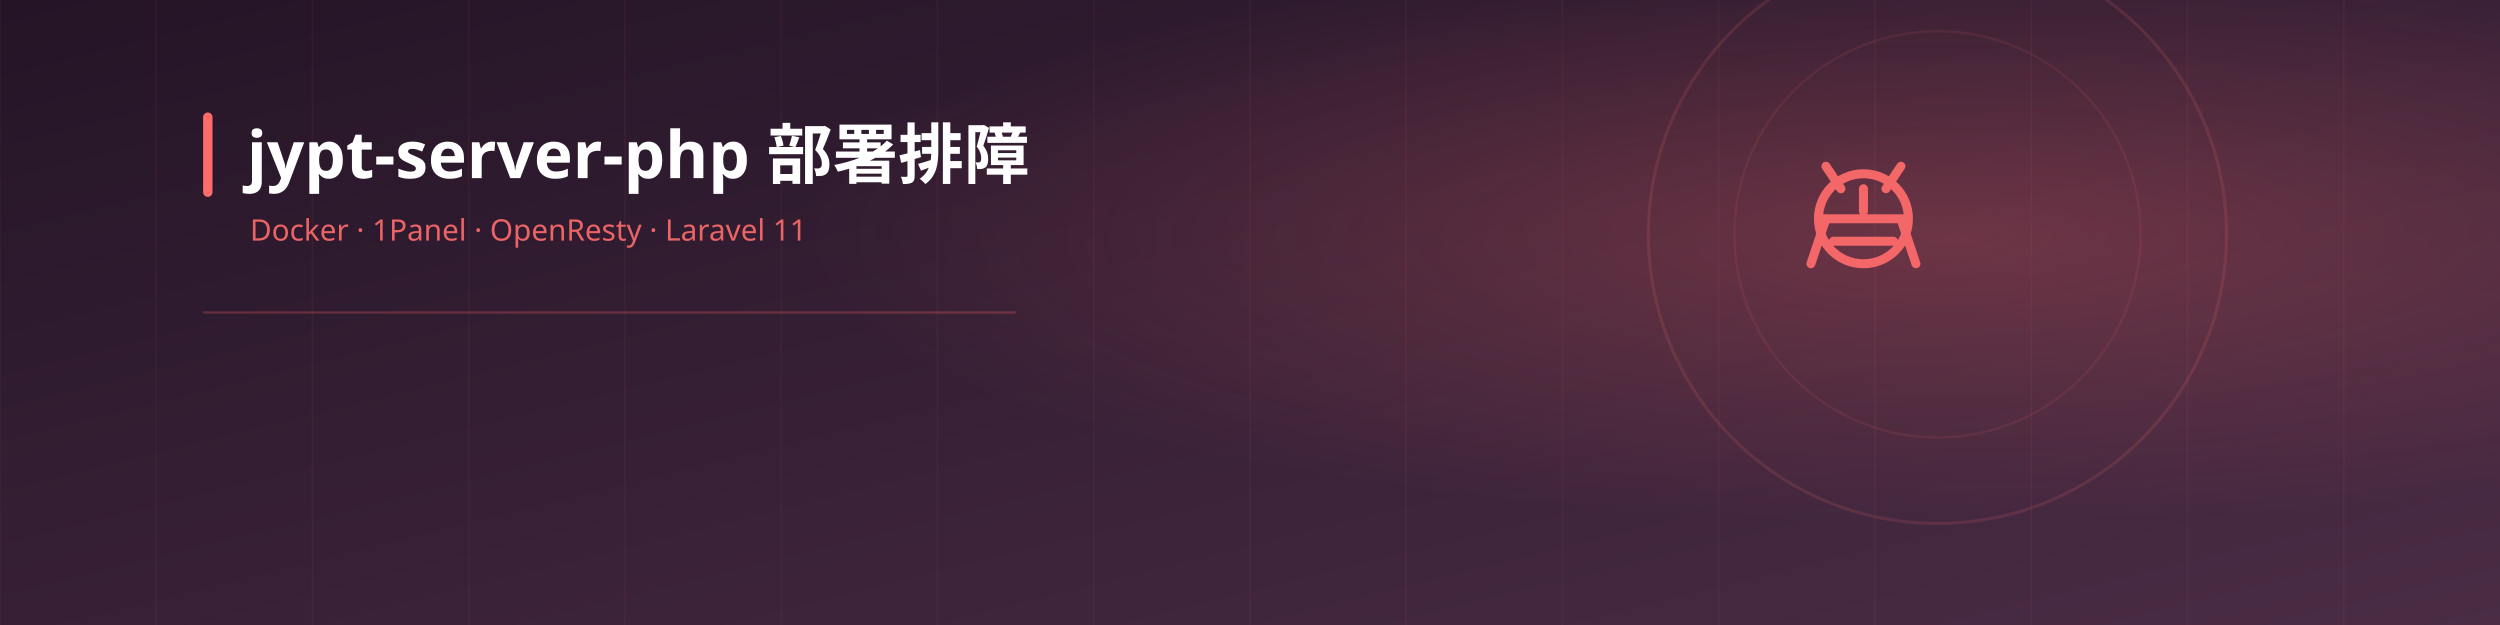
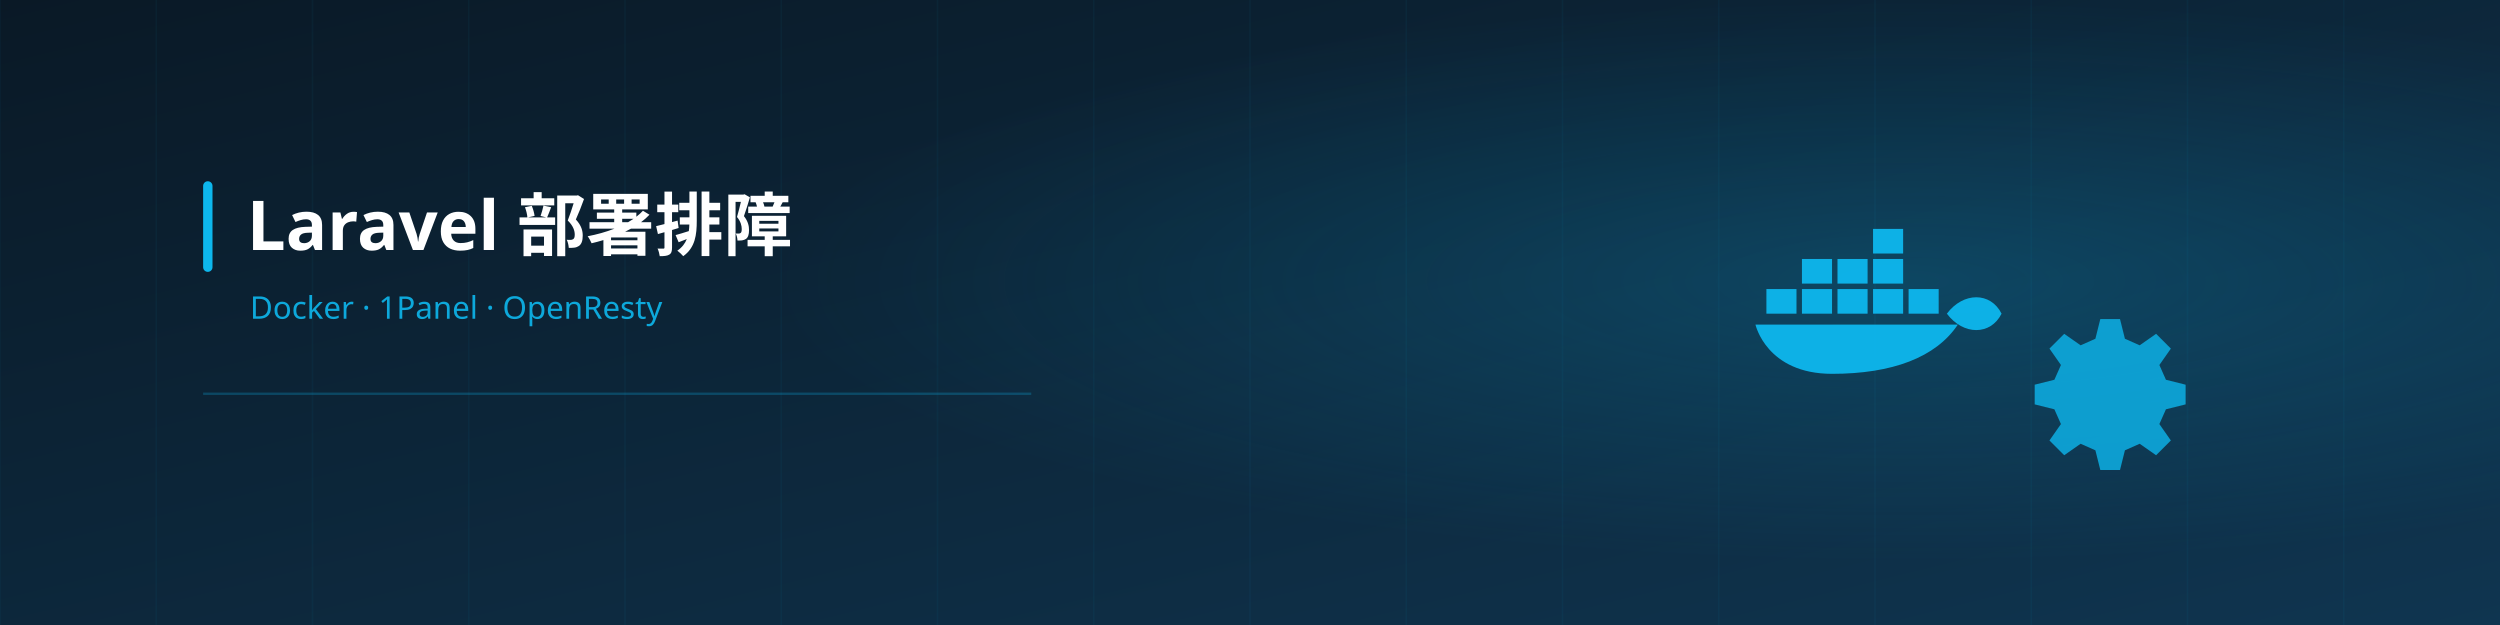
<svg xmlns="http://www.w3.org/2000/svg" width="1600" height="400" viewBox="0 0 1600 400" font-family="Microsoft YaHei, PingFang SC, sans-serif">
  <defs>
    <linearGradient id="bg" x1="0" y1="0" x2="1" y2="1">
-       <stop offset="0%" stop-color="#241426" />
-       <stop offset="100%" stop-color="#4a2c45" />
+       <stop offset="0%" stop-color="#0a1926" />
+       <stop offset="100%" stop-color="#0f3550" />
    </linearGradient>
-     <radialGradient id="glow" cx="78%" cy="38%" r="46%">
-       <stop offset="0%" stop-color="#ff6b6b" stop-opacity="0.26" />
-       <stop offset="100%" stop-color="#ff6b6b" stop-opacity="0" />
+     <radialGradient id="glow" cx="76%" cy="45%" r="45%">
+       <stop offset="0%" stop-color="#0db7ed" stop-opacity="0.20" />
+       <stop offset="100%" stop-color="#0db7ed" stop-opacity="0" />
    </radialGradient>
  </defs>
  <rect width="1600" height="400" fill="url(#bg)" />
  <rect width="1600" height="400" fill="url(#glow)" />
-   <g stroke="#ff6b6b" stroke-opacity="0.06" stroke-width="1">
+   <g stroke="#0db7ed" stroke-opacity="0.045" stroke-width="1">
    <line x1="0" y1="0" x2="0" y2="400" />
    <line x1="100" y1="0" x2="100" y2="400" />
    <line x1="200" y1="0" x2="200" y2="400" />
    <line x1="300" y1="0" x2="300" y2="400" />
    <line x1="400" y1="0" x2="400" y2="400" />
    <line x1="500" y1="0" x2="500" y2="400" />
    <line x1="600" y1="0" x2="600" y2="400" />
    <line x1="700" y1="0" x2="700" y2="400" />
    <line x1="800" y1="0" x2="800" y2="400" />
    <line x1="900" y1="0" x2="900" y2="400" />
    <line x1="1000" y1="0" x2="1000" y2="400" />
    <line x1="1100" y1="0" x2="1100" y2="400" />
    <line x1="1200" y1="0" x2="1200" y2="400" />
    <line x1="1300" y1="0" x2="1300" y2="400" />
    <line x1="1400" y1="0" x2="1400" y2="400" />
    <line x1="1500" y1="0" x2="1500" y2="400" />
  </g>
-   <circle cx="1240" cy="150" r="185" fill="none" stroke="#ff6b6b" stroke-opacity="0.14" stroke-width="2" />
-   <circle cx="1240" cy="150" r="130" fill="none" stroke="#ff6b6b" stroke-opacity="0.10" stroke-width="1.5" />
-   <g transform="translate(1135, 92) scale(2.4)" fill="none" stroke="#ff6b6b" stroke-width="2.4" stroke-linecap="round" stroke-linejoin="round" opacity="0.92">
-     <path d="M24 12 V18 M12 20 H36 M14 20 L10 32 M34 20 L38 32 M18 12 L14 6 M30 12 L34 6 M12 20 A12 12 0 0 0 36 20 A12 12 0 0 0 12 20 M16 26 H32" />
+   <g transform="translate(1120.00,130.75) scale(1.75)" opacity="0.95">
+     <g fill="#0db7ed">
+       <path d="M2 44 C2 44 6 62 30 62 C52 62 68 56 76 44 Z" />
+       <path d="M72 40 C78 32 88 32 92 40 C88 48 78 48 72 40 Z" />
+       <path d="M6 40 h11 v-9 h-11 z" />
+       <path d="M19 40 h11 v-9 h-11 z" />
+       <path d="M32 40 h11 v-9 h-11 z" />
+       <path d="M45 40 h11 v-9 h-11 z" />
+       <path d="M58 40 h11 v-9 h-11 z" />
+       <path d="M19 29 h11 v-9 h-11 z" />
+       <path d="M32 29 h11 v-9 h-11 z" />
+       <path d="M45 29 h11 v-9 h-11 z" />
+       <path d="M45 18 h11 v-9 h-11 z" />
+     </g>
  </g>
-   <rect x="130" y="72" width="6" height="54" fill="#ff6b6b" rx="3" />
-   <text x="158" y="114" font-size="42" font-weight="bold" fill="#ffffff">jypt-server-php 部署排障</text>
-   <text x="160" y="154" font-size="19" fill="#ff6b6b" opacity="0.9">Docker · 1Panel · OpenResty · Laravel 11</text>
-   <line x1="130" y1="200" x2="650" y2="200" stroke="#ff6b6b" stroke-opacity="0.25" stroke-width="1.5" />
+   <g transform="translate(1298.00,200.00) scale(1.05)" opacity="0.8">
+     <g fill="#0db7ed" fill-rule="evenodd">
+       <path d="M44 4 h12 l3 12 9 4 10-7 9 9-7 10 4 9 12 3 v12 l-12 3-4 9 7 10-9 9-10-7-9 4-3 12 h-12 l-3-12-9-4-10 7-9-9 7-10-4-9-12-3 v-12 l12-3 4-9-7-10 9-9 10 7 9-4 z" />
+       <path d="M50 33 A17 17 0 1 0 50 67 A17 17 0 1 0 50 33 Z" />
+     </g>
+   </g>
+   <rect x="130" y="116" width="6" height="58" fill="#0db7ed" rx="3" />
+   <text x="158" y="160" font-size="44" font-weight="bold" fill="#ffffff">Laravel 部署排障</text>
+   <text x="160" y="204" font-size="20" fill="#0db7ed" opacity="0.9">Docker · 1Panel · OpenResty</text>
+   <line x1="130" y1="252" x2="660" y2="252" stroke="#0db7ed" stroke-opacity="0.25" stroke-width="1.5" />
</svg>
